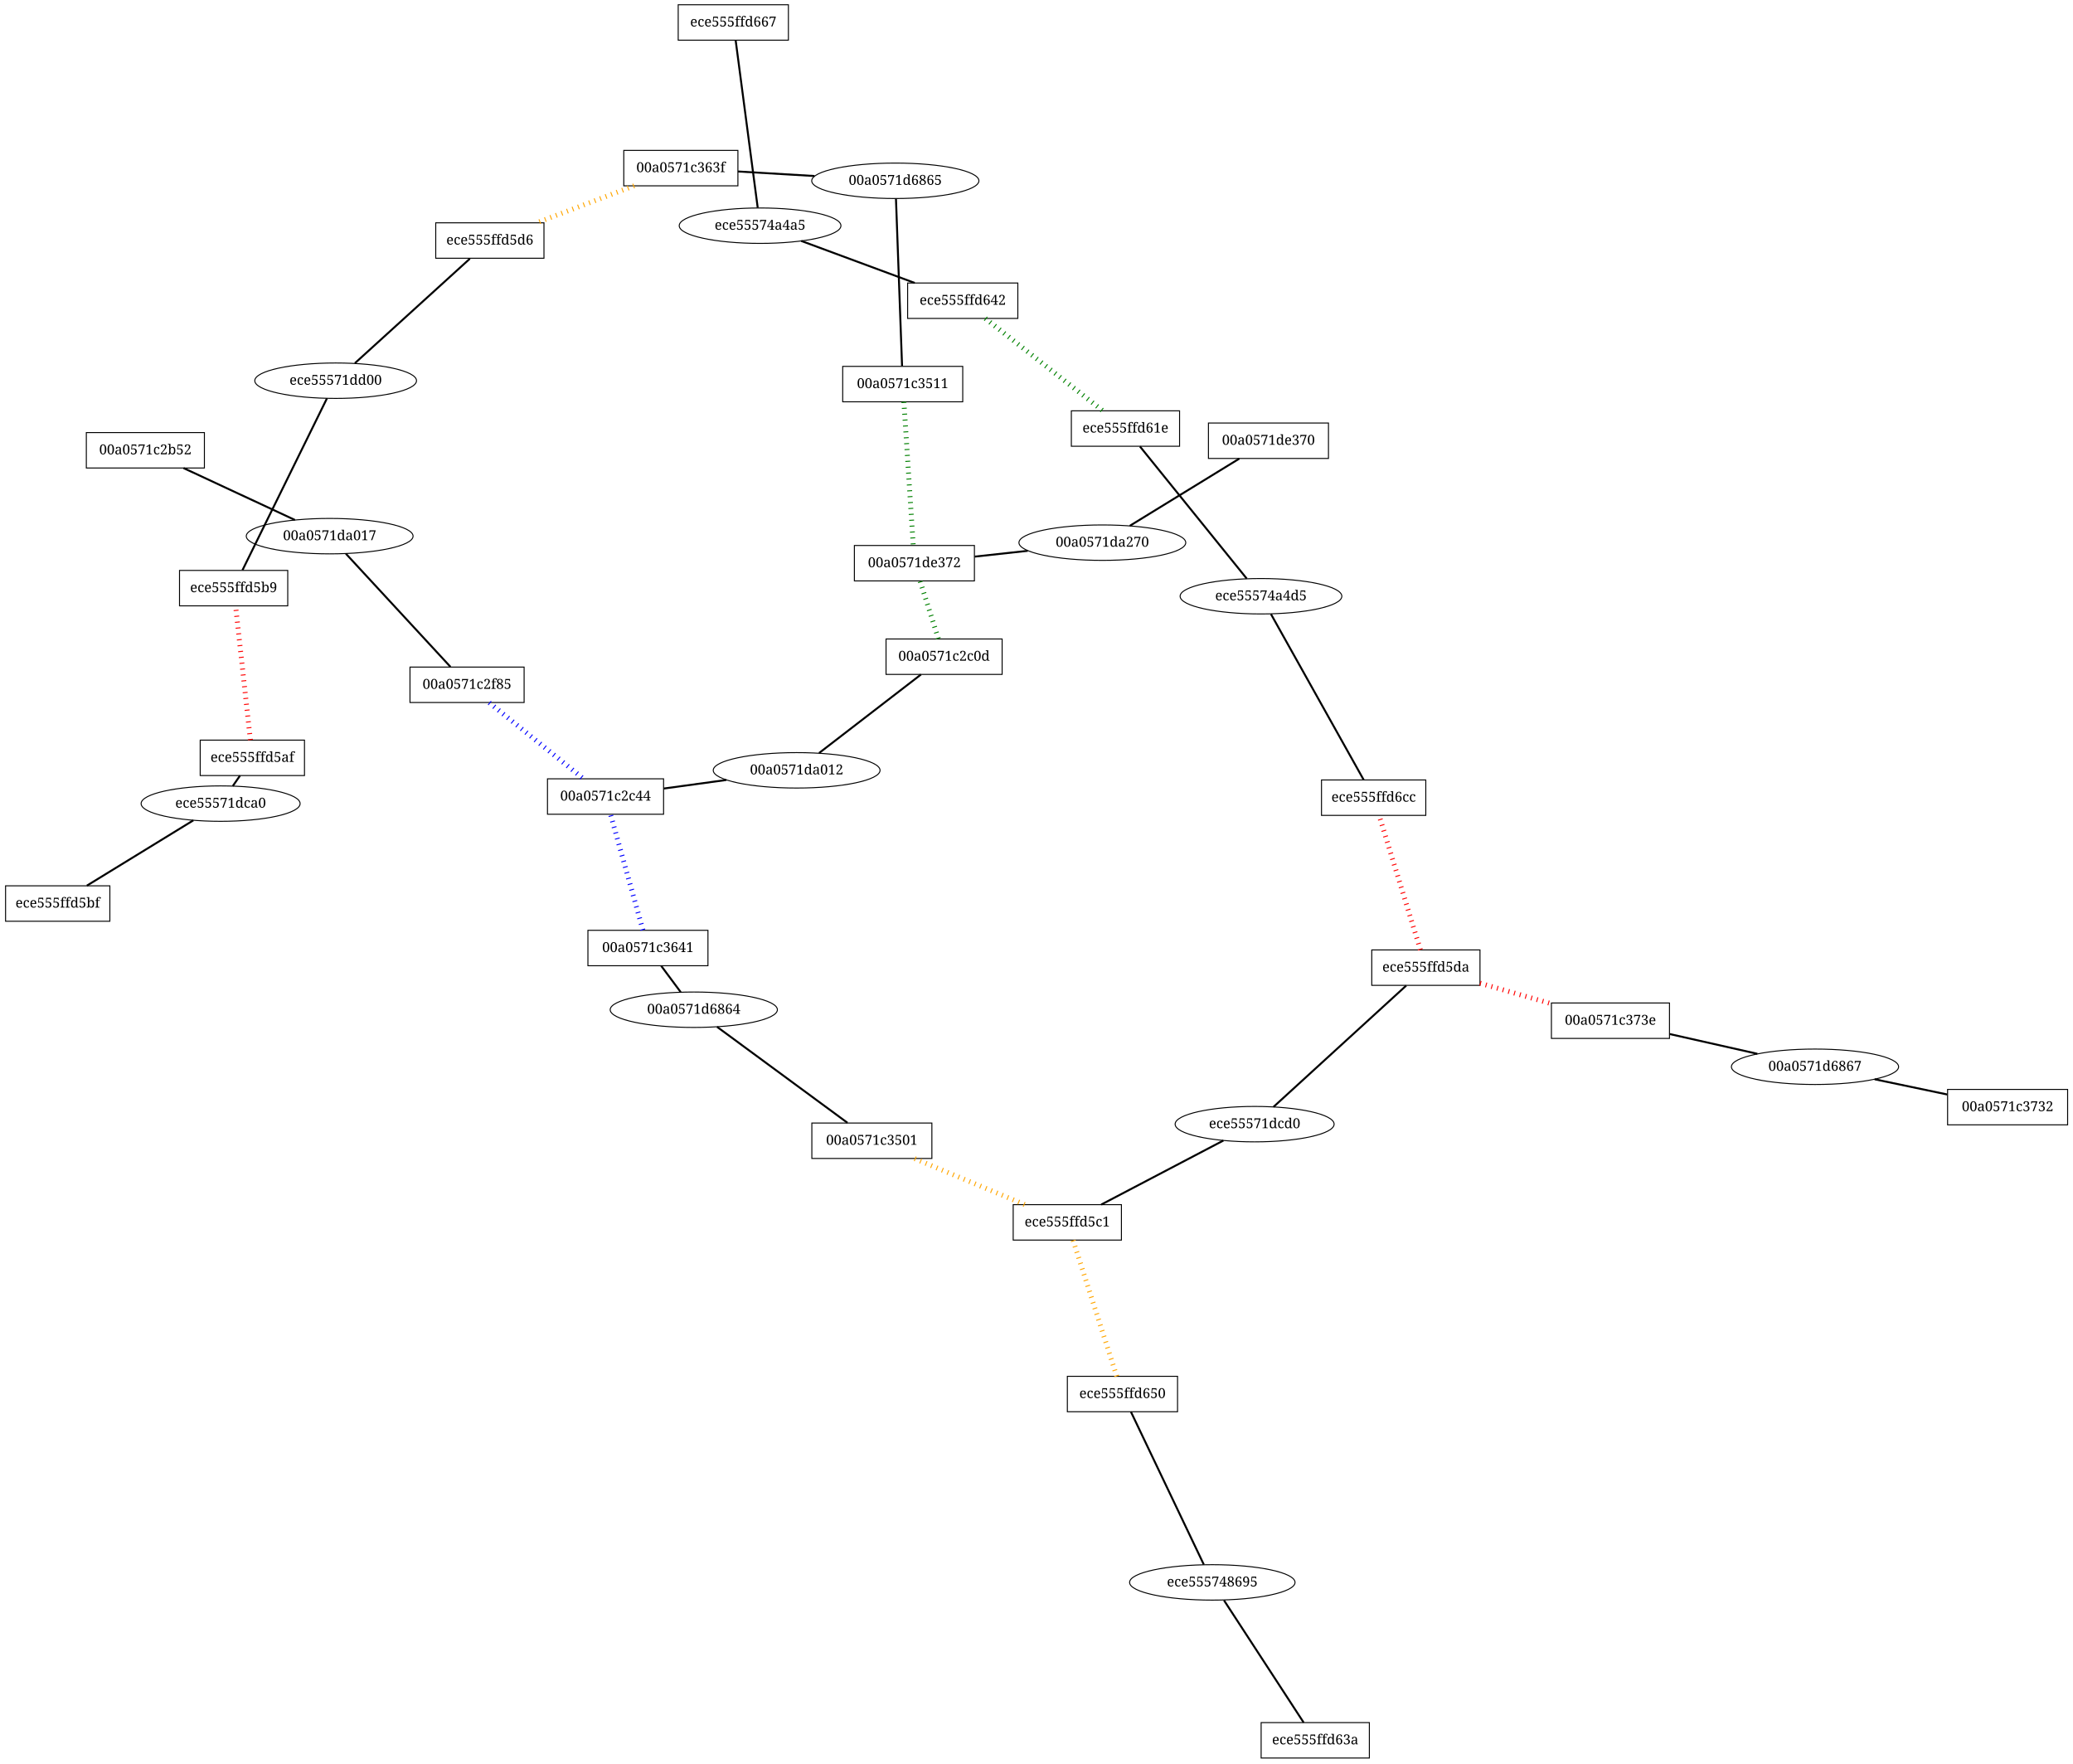
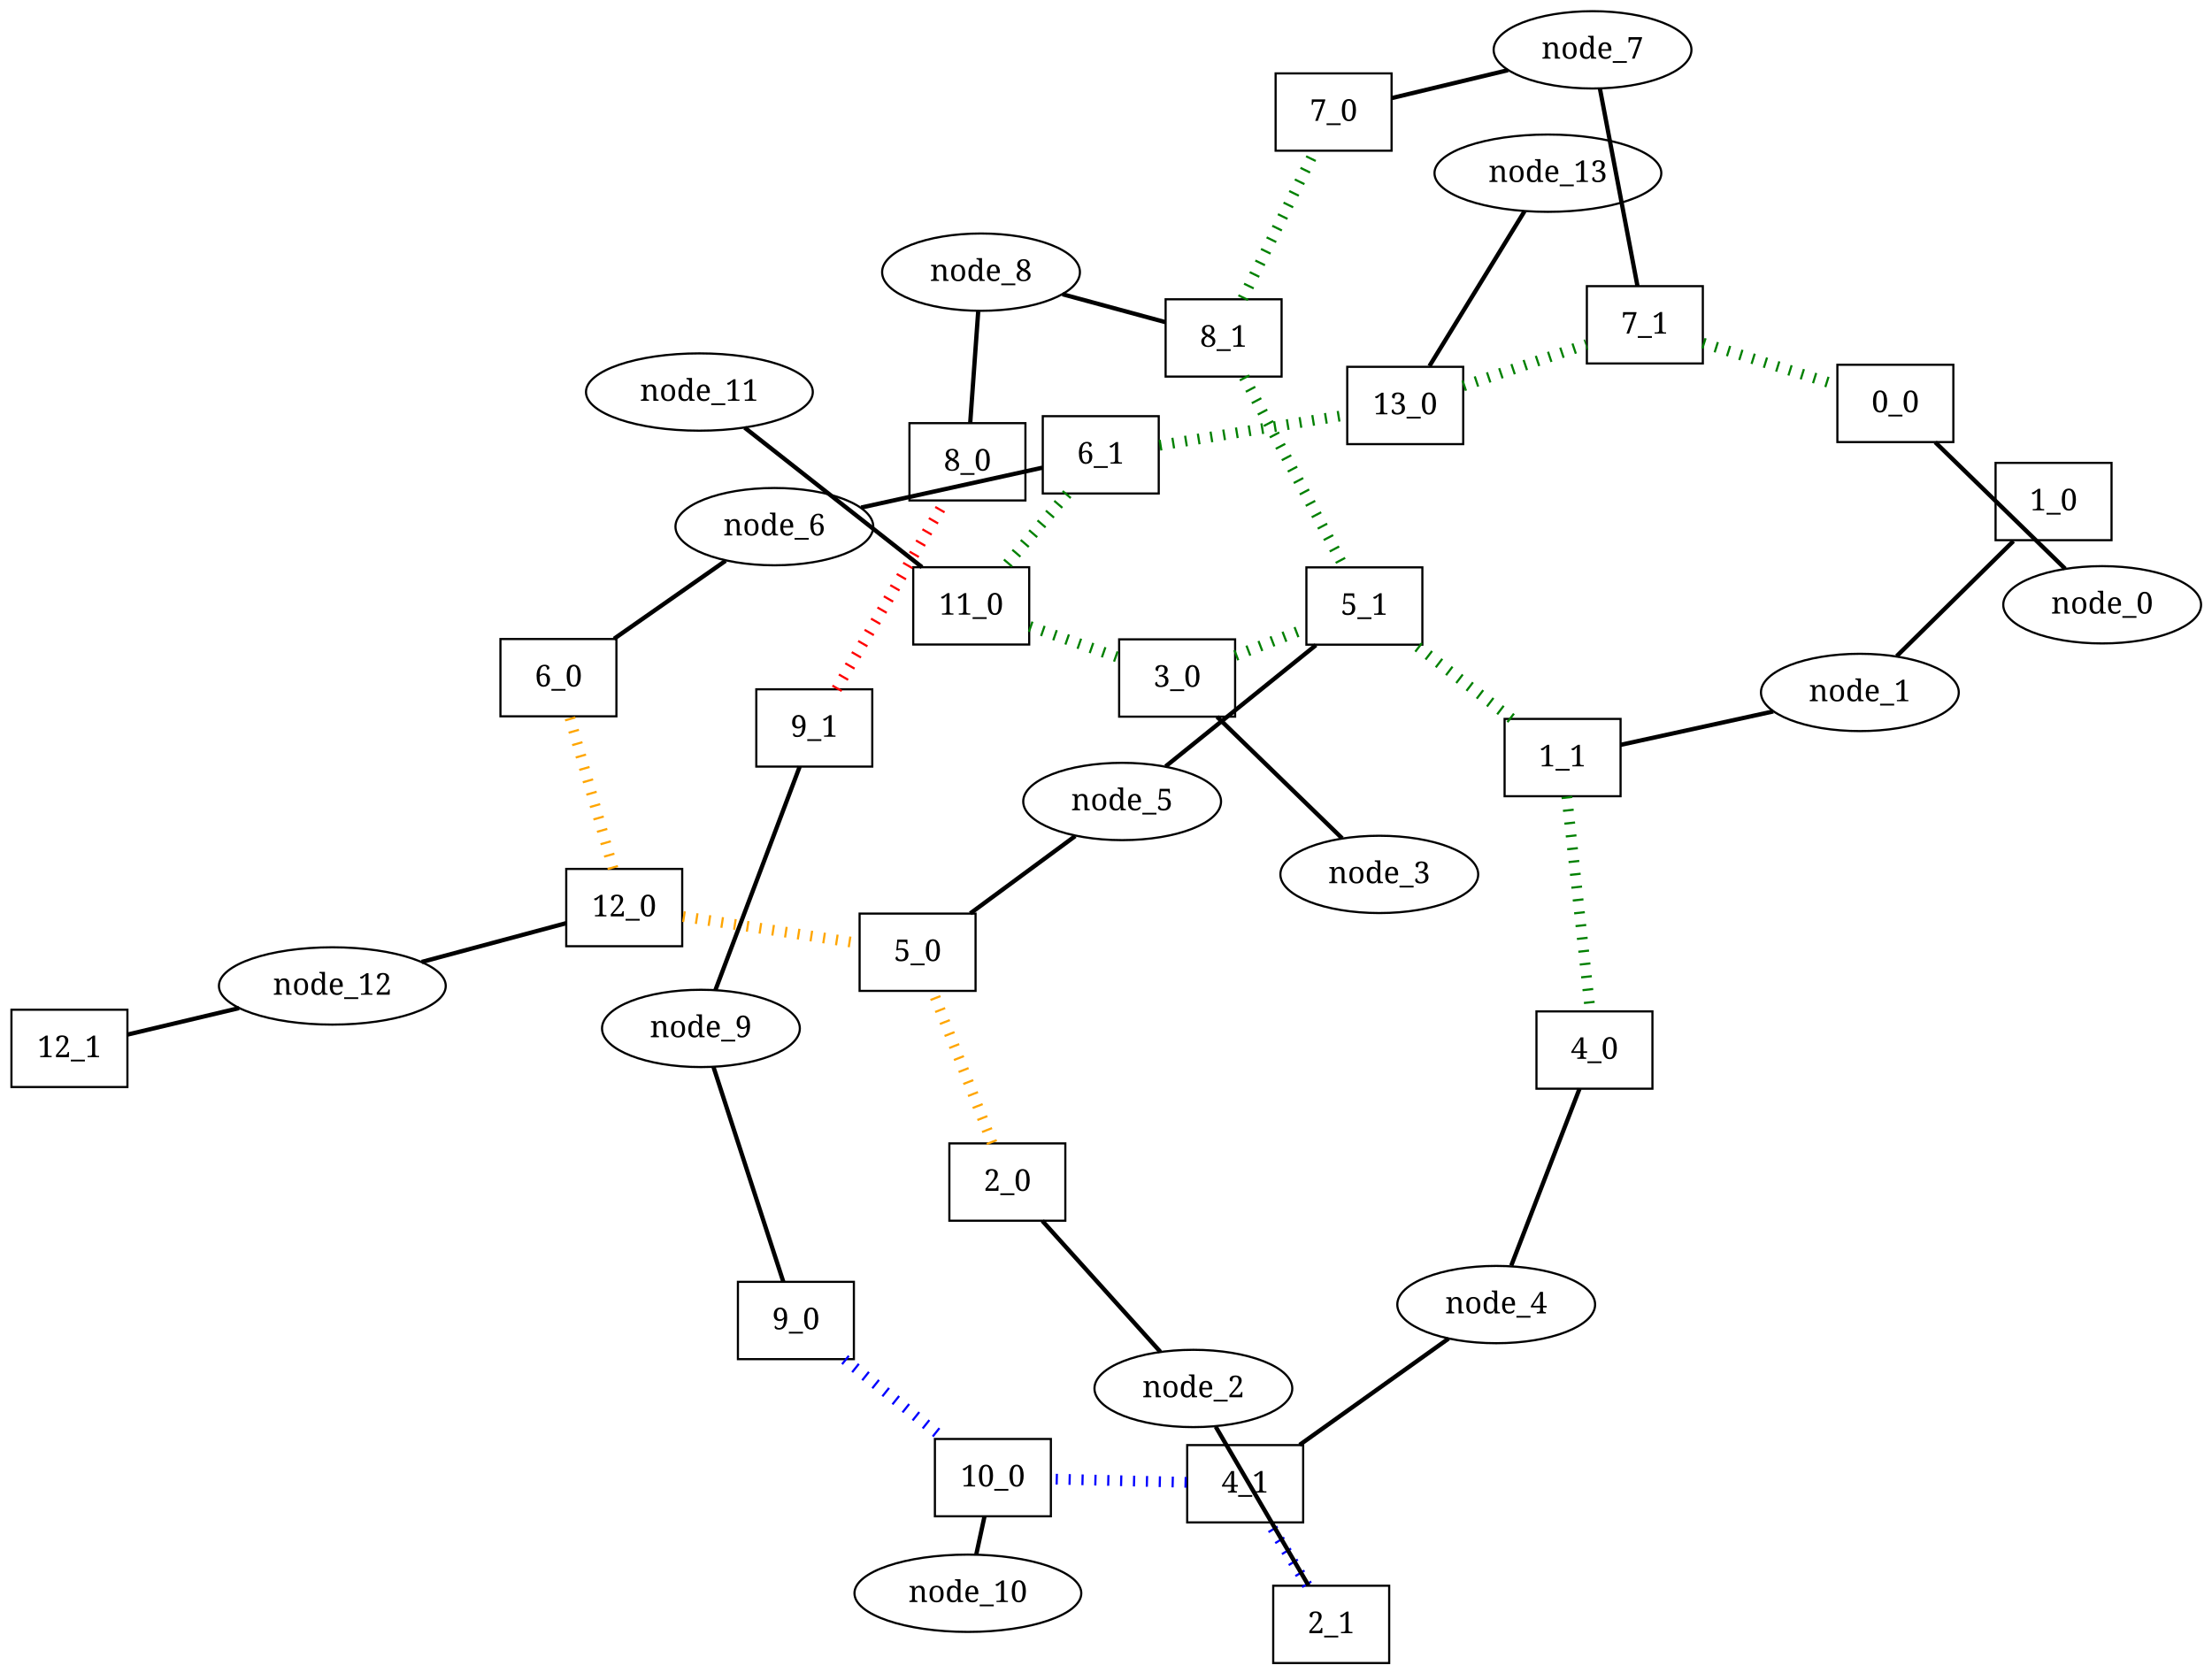
- <svg xmlns="http://www.w3.org/2000/svg" width="2107pt" height="1792pt" viewBox="0.00 0.00 2107.00 1792.00">
-   <g id="graph1" class="graph" transform="scale(1 1) rotate(0) translate(4 1788)">
-     <polygon fill="white" stroke="white" points="-4,5 -4,-1788 2104,-1788 2104,5 -4,5" />
+ <svg xmlns="http://www.w3.org/2000/svg" width="1030pt" height="779pt" viewBox="0.00 0.00 1030.00 779.00">
+   <g id="graph1" class="graph" transform="scale(1 1) rotate(0) translate(4 775)">
+     <polygon fill="white" stroke="white" points="-4,5 -4,-775 1027,-775 1027,5 -4,5" />
    <g id="node1" class="node">
-       <polygon fill="none" stroke="black" points="528.708,-1110.09 412.708,-1110.09 412.708,-1074.09 528.708,-1074.09 528.708,-1110.09" />
-       <text text-anchor="middle" x="470.708" y="-1087.99" font-family="Times Roman,serif" font-size="14.00">00a0571c2f85</text>
+       <polygon fill="none" stroke="black" points="313.665,-370.358 259.665,-370.358 259.665,-334.358 313.665,-334.358 313.665,-370.358" />
+       <text text-anchor="middle" x="286.665" y="-348.258" font-family="Times Roman,serif" font-size="14.00">12_0</text>
+     </g>
+     <g id="node3" class="node">
+       <polygon fill="none" stroke="black" points="283.03,-477.417 229.03,-477.417 229.03,-441.417 283.03,-441.417 283.03,-477.417" />
+       <text text-anchor="middle" x="256.03" y="-455.317" font-family="Times Roman,serif" font-size="14.00">6_0</text>
+     </g>
+     <g id="edge4" class="edge">
+       <path fill="none" stroke="orange" stroke-width="5" stroke-dasharray="1,5" d="M281.468,-370.519C275.835,-390.206 266.896,-421.445 261.252,-441.167" />
+     </g>
+     <g id="node19" class="node">
+       <polygon fill="none" stroke="black" points="450.263,-349.557 396.263,-349.557 396.263,-313.557 450.263,-313.557 450.263,-349.557" />
+       <text text-anchor="middle" x="423.263" y="-327.457" font-family="Times Roman,serif" font-size="14.00">5_0</text>
+     </g>
+     <g id="edge2" class="edge">
+       <path fill="none" stroke="orange" stroke-width="5" stroke-dasharray="1,5" d="M313.98,-348.198C337.804,-344.57 372.186,-339.335 395.996,-335.709" />
+     </g>
+     <g id="node33" class="node">
+       <ellipse fill="none" stroke="black" cx="150.755" cy="-315.861" rx="52.811" ry="18" />
+       <text text-anchor="middle" x="150.755" y="-311.761" font-family="Times Roman,serif" font-size="14.00">node_12</text>
+     </g>
+     <g id="edge6" class="edge">
+       <path fill="none" stroke="black" stroke-width="2" d="M259.488,-345.06C240.277,-339.901 214.166,-332.889 192.346,-327.03" />
+     </g>
+     <g id="node2" class="node">
+       <polygon fill="none" stroke="black" points="55.331,-304.789 1.331,-304.789 1.331,-268.789 55.331,-268.789 55.331,-304.789" />
+       <text text-anchor="middle" x="28.331" y="-282.689" font-family="Times Roman,serif" font-size="14.00">12_1</text>
+     </g>
+     <g id="edge8" class="edge">
+       <path fill="none" stroke="black" stroke-width="2" d="M55.5,-293.241C70.716,-296.854 90.047,-301.444 107.312,-305.545" />
+     </g>
+     <g id="node25" class="node">
+       <ellipse fill="none" stroke="black" cx="356.58" cy="-529.752" rx="46.056" ry="18" />
+       <text text-anchor="middle" x="356.58" y="-525.652" font-family="Times Roman,serif" font-size="14.00">node_6</text>
+     </g>
+     <g id="edge10" class="edge">
+       <path fill="none" stroke="black" stroke-width="2" d="M281.924,-477.53C297.984,-488.764 318.423,-503.061 333.854,-513.855" />
+     </g>
+     <g id="node4" class="node">
+       <polygon fill="none" stroke="black" points="535.559,-581.189 481.559,-581.189 481.559,-545.189 535.559,-545.189 535.559,-581.189" />
+       <text text-anchor="middle" x="508.559" y="-559.089" font-family="Times Roman,serif" font-size="14.00">6_1</text>
+     </g>
+     <g id="node5" class="node">
+       <polygon fill="none" stroke="black" points="677.331,-604.176 623.331,-604.176 623.331,-568.176 677.331,-568.176 677.331,-604.176" />
+       <text text-anchor="middle" x="650.331" y="-582.076" font-family="Times Roman,serif" font-size="14.00">13_0</text>
+     </g>
+     <g id="edge12" class="edge">
+       <path fill="none" stroke="green" stroke-width="5" stroke-dasharray="1,5" d="M535.894,-567.621C560.999,-571.691 598.002,-577.691 623.08,-581.757" />
+     </g>
+     <g id="node12" class="node">
+       <polygon fill="none" stroke="black" points="475.239,-510.855 421.239,-510.855 421.239,-474.855 475.239,-474.855 475.239,-510.855" />
+       <text text-anchor="middle" x="448.239" y="-488.755" font-family="Times Roman,serif" font-size="14.00">11_0</text>
+     </g>
+     <g id="edge14" class="edge">
+       <path fill="none" stroke="green" stroke-width="5" stroke-dasharray="1,5" d="M493.025,-545.076C484.089,-534.656 472.893,-521.601 463.93,-511.151" />
+     </g>
+     <g id="edge16" class="edge">
+       <path fill="none" stroke="black" stroke-width="2" d="M481.389,-557.211C457.909,-552.045 423.646,-544.507 396.957,-538.635" />
+     </g>
+     <g id="node9" class="node">
+       <polygon fill="none" stroke="black" points="788.909,-641.74 734.909,-641.74 734.909,-605.74 788.909,-605.74 788.909,-641.74" />
+       <text text-anchor="middle" x="761.909" y="-619.64" font-family="Times Roman,serif" font-size="14.00">7_1</text>
+     </g>
+     <g id="edge20" class="edge">
+       <path fill="none" stroke="green" stroke-width="5" stroke-dasharray="1,5" d="M677.341,-595.269C694.755,-601.132 717.32,-608.729 734.761,-614.6" />
+     </g>
+     <g id="node32" class="node">
+       <ellipse fill="none" stroke="black" cx="716.77" cy="-694.354" rx="52.811" ry="18" />
+       <text text-anchor="middle" x="716.77" y="-690.254" font-family="Times Roman,serif" font-size="14.00">node_13</text>
+     </g>
+     <g id="edge18" class="edge">
+       <path fill="none" stroke="black" stroke-width="2" d="M661.602,-604.527C673.967,-624.661 693.676,-656.753 705.886,-676.633" />
+     </g>
+     <g id="node6" class="node">
+       <polygon fill="none" stroke="black" points="592.759,-635.626 538.759,-635.626 538.759,-599.626 592.759,-599.626 592.759,-635.626" />
+       <text text-anchor="middle" x="565.759" y="-613.526" font-family="Times Roman,serif" font-size="14.00">8_1</text>
+     </g>
+     <g id="node10" class="node">
+       <polygon fill="none" stroke="black" points="643.979,-740.821 589.979,-740.821 589.979,-704.821 643.979,-704.821 643.979,-740.821" />
+       <text text-anchor="middle" x="616.979" y="-718.721" font-family="Times Roman,serif" font-size="14.00">7_0</text>
+     </g>
+     <g id="edge24" class="edge">
+       <path fill="none" stroke="green" stroke-width="5" stroke-dasharray="1,5" d="M574.681,-635.949C584.082,-655.257 598.797,-685.479 608.159,-704.707" />
+     </g>
+     <g id="node18" class="node">
+       <polygon fill="none" stroke="black" points="658.314,-510.786 604.314,-510.786 604.314,-474.786 658.314,-474.786 658.314,-510.786" />
+       <text text-anchor="middle" x="631.314" y="-488.686" font-family="Times Roman,serif" font-size="14.00">5_1</text>
+     </g>
+     <g id="edge22" class="edge">
+       <path fill="none" stroke="green" stroke-width="5" stroke-dasharray="1,5" d="M575.291,-599.473C587.72,-575.804 609.336,-534.64 621.77,-510.961" />
+     </g>
+     <g id="node23" class="node">
+       <ellipse fill="none" stroke="black" cx="452.804" cy="-648.265" rx="46.056" ry="18" />
+       <text text-anchor="middle" x="452.804" y="-644.165" font-family="Times Roman,serif" font-size="14.00">node_8</text>
+     </g>
+     <g id="edge26" class="edge">
+       <path fill="none" stroke="black" stroke-width="2" d="M538.703,-624.964C524.345,-628.859 506.466,-633.709 490.743,-637.974" />
+     </g>
+     <g id="node7" class="node">
+       <polygon fill="none" stroke="black" points="750.603,-440.214 696.603,-440.214 696.603,-404.214 750.603,-404.214 750.603,-440.214" />
+       <text text-anchor="middle" x="723.603" y="-418.114" font-family="Times Roman,serif" font-size="14.00">1_1</text>
+     </g>
+     <g id="edge28" class="edge">
+       <path fill="none" stroke="green" stroke-width="5" stroke-dasharray="1,5" d="M699.836,-440.388C686.057,-450.925 668.765,-464.148 655,-474.674" />
+     </g>
+     <g id="node20" class="node">
+       <polygon fill="none" stroke="black" points="765.445,-304.007 711.445,-304.007 711.445,-268.007 765.445,-268.007 765.445,-304.007" />
+       <text text-anchor="middle" x="738.445" y="-281.907" font-family="Times Roman,serif" font-size="14.00">4_0</text>
+     </g>
+     <g id="edge30" class="edge">
+       <path fill="none" stroke="green" stroke-width="5" stroke-dasharray="1,5" d="M725.574,-404.127C728.413,-378.075 733.622,-330.262 736.466,-304.169" />
+     </g>
+     <g id="node30" class="node">
+       <ellipse fill="none" stroke="black" cx="862.036" cy="-452.54" rx="46.056" ry="18" />
+       <text text-anchor="middle" x="862.036" y="-448.44" font-family="Times Roman,serif" font-size="14.00">node_1</text>
+     </g>
+     <g id="edge32" class="edge">
+       <path fill="none" stroke="black" stroke-width="2" d="M750.623,-428.133C770.845,-432.563 798.837,-438.695 821.704,-443.704" />
+     </g>
+     <g id="node8" class="node">
+       <polygon fill="none" stroke="black" points="979.221,-559.444 925.221,-559.444 925.221,-523.444 979.221,-523.444 979.221,-559.444" />
+       <text text-anchor="middle" x="952.221" y="-537.344" font-family="Times Roman,serif" font-size="14.00">1_0</text>
+     </g>
+     <g id="edge34" class="edge">
+       <path fill="none" stroke="black" stroke-width="2" d="M933.534,-523.023C917.54,-507.256 894.703,-484.743 879.173,-469.434" />
+     </g>
+     <g id="node11" class="node">
+       <polygon fill="none" stroke="black" points="905.562,-605.137 851.562,-605.137 851.562,-569.137 905.562,-569.137 905.562,-605.137" />
+       <text text-anchor="middle" x="878.562" y="-583.037" font-family="Times Roman,serif" font-size="14.00">0_0</text>
+     </g>
+     <g id="edge38" class="edge">
+       <path fill="none" stroke="green" stroke-width="5" stroke-dasharray="1,5" d="M788.965,-615.251C807.676,-609.379 832.482,-601.596 851.249,-595.707" />
+     </g>
+     <g id="node24" class="node">
+       <ellipse fill="none" stroke="black" cx="737.557" cy="-751.79" rx="46.056" ry="18" />
+       <text text-anchor="middle" x="737.557" y="-747.69" font-family="Times Roman,serif" font-size="14.00">node_7</text>
+     </g>
+     <g id="edge36" class="edge">
+       <path fill="none" stroke="black" stroke-width="2" d="M758.472,-641.815C753.831,-666.219 745.609,-709.45 740.977,-733.807" />
+     </g>
+     <g id="edge40" class="edge">
+       <path fill="none" stroke="black" stroke-width="2" d="M644.039,-729.322C660.009,-733.159 680.503,-738.083 698.233,-742.342" />
+     </g>
+     <g id="node31" class="node">
+       <ellipse fill="none" stroke="black" cx="974.856" cy="-493.36" rx="46.056" ry="18" />
+       <text text-anchor="middle" x="974.856" y="-489.26" font-family="Times Roman,serif" font-size="14.00">node_0</text>
+     </g>
+     <g id="edge42" class="edge">
+       <path fill="none" stroke="black" stroke-width="2" d="M897.128,-569.056C914.617,-552.024 940.607,-526.713 957.641,-510.126" />
+     </g>
+     <g id="node13" class="node">
+       <polygon fill="none" stroke="black" points="571.119,-477.264 517.119,-477.264 517.119,-441.264 571.119,-441.264 571.119,-477.264" />
+       <text text-anchor="middle" x="544.119" y="-455.164" font-family="Times Roman,serif" font-size="14.00">3_0</text>
+     </g>
+     <g id="edge44" class="edge">
+       <path fill="none" stroke="green" stroke-width="5" stroke-dasharray="1,5" d="M475.458,-483.319C488.413,-478.781 503.868,-473.366 516.832,-468.824" />
+     </g>
+     <g id="node34" class="node">
+       <ellipse fill="none" stroke="black" cx="321.668" cy="-592.437" rx="52.811" ry="18" />
+       <text text-anchor="middle" x="321.668" y="-588.337" font-family="Times Roman,serif" font-size="14.00">node_11</text>
+     </g>
+     <g id="edge46" class="edge">
+       <path fill="none" stroke="black" stroke-width="2" d="M425.318,-510.889C401.809,-529.385 365.547,-557.915 342.736,-575.861" />
+     </g>
+     <g id="edge48" class="edge">
+       <path fill="none" stroke="green" stroke-width="5" stroke-dasharray="1,5" d="M571.23,-469.687C581.729,-473.723 593.723,-478.335 604.22,-482.37" />
+     </g>
+     <g id="node28" class="node">
+       <ellipse fill="none" stroke="black" cx="638.257" cy="-367.807" rx="46.056" ry="18" />
+       <text text-anchor="middle" x="638.257" y="-363.707" font-family="Times Roman,serif" font-size="14.00">node_3</text>
+     </g>
+     <g id="edge50" class="edge">
+       <path fill="none" stroke="black" stroke-width="2" d="M562.718,-441.195C579.65,-424.745 604.456,-400.646 620.967,-384.605" />
+     </g>
+     <g id="node14" class="node">
+       <polygon fill="none" stroke="black" points="492.063,-242.537 438.063,-242.537 438.063,-206.537 492.063,-206.537 492.063,-242.537" />
+       <text text-anchor="middle" x="465.063" y="-220.437" font-family="Times Roman,serif" font-size="14.00">2_0</text>
+     </g>
+     <g id="edge52" class="edge">
+       <path fill="none" stroke="orange" stroke-width="5" stroke-dasharray="1,5" d="M457.972,-242.691C450.286,-262.371 438.089,-293.599 430.389,-313.313" />
+     </g>
+     <g id="node29" class="node">
+       <ellipse fill="none" stroke="black" cx="551.684" cy="-128.412" rx="46.056" ry="18" />
+       <text text-anchor="middle" x="551.684" y="-124.312" font-family="Times Roman,serif" font-size="14.00">node_2</text>
+     </g>
+     <g id="edge54" class="edge">
+       <path fill="none" stroke="black" stroke-width="2" d="M481.356,-206.456C497.136,-188.944 520.884,-162.591 536.337,-145.443" />
+     </g>
+     <g id="node15" class="node">
+       <polygon fill="none" stroke="black" points="642.863,-36.549 588.863,-36.549 588.863,-0.549 642.863,-0.549 642.863,-36.549" />
+       <text text-anchor="middle" x="615.863" y="-14.449" font-family="Times Roman,serif" font-size="14.00">2_1</text>
+     </g>
+     <g id="node21" class="node">
+       <polygon fill="none" stroke="black" points="602.807,-102.041 548.807,-102.041 548.807,-66.041 602.807,-66.041 602.807,-102.041" />
+       <text text-anchor="middle" x="575.807" y="-79.941" font-family="Times Roman,serif" font-size="14.00">4_1</text>
+     </g>
+     <g id="edge56" class="edge">
+       <path fill="none" stroke="blue" stroke-width="5" stroke-dasharray="1,5" d="M604.705,-36.792C599.149,-45.876 592.452,-56.826 586.905,-65.896" />
+     </g>
+     <g id="edge58" class="edge">
+       <path fill="none" stroke="black" stroke-width="2" d="M605.265,-36.691C593.303,-57.168 573.965,-90.27 562.085,-110.608" />
    </g>
    <g id="node16" class="node">
-       <polygon fill="none" stroke="black" points="670.463,-996.546 552.463,-996.546 552.463,-960.546 670.463,-960.546 670.463,-996.546" />
-       <text text-anchor="middle" x="611.463" y="-974.446" font-family="Times Roman,serif" font-size="14.00">00a0571c2c44</text>
-     </g>
-     <g id="edge2" class="edge">
-       <path fill="none" stroke="blue" stroke-width="5" stroke-dasharray="1,5" d="M493.322,-1073.85C519.589,-1052.66 562.662,-1017.91 588.904,-996.743" />
-     </g>
-     <g id="node18" class="node">
-       <ellipse fill="none" stroke="black" cx="331.078" cy="-1243.15" rx="84.776" ry="18" />
-       <text text-anchor="middle" x="331.078" y="-1239.05" font-family="Times Roman,serif" font-size="14.00">00a0571da017</text>
-     </g>
-     <g id="edge4" class="edge">
-       <path fill="none" stroke="black" stroke-width="2" d="M453.865,-1110.31C426.883,-1139.5 374.291,-1196.4 347.547,-1225.33" />
-     </g>
-     <g id="node2" class="node">
-       <ellipse fill="none" stroke="black" cx="1277.66" cy="-1182.08" rx="82.19" ry="18" />
-       <text text-anchor="middle" x="1277.66" y="-1177.98" font-family="Times Roman,serif" font-size="14.00">ece55574a4d5</text>
-     </g>
-     <g id="node30" class="node">
-       <polygon fill="none" stroke="black" points="1445.17,-995.381 1339.17,-995.381 1339.17,-959.381 1445.17,-959.381 1445.17,-995.381" />
-       <text text-anchor="middle" x="1392.17" y="-973.281" font-family="Times Roman,serif" font-size="14.00">ece555ffd6cc</text>
-     </g>
-     <g id="edge8" class="edge">
-       <path fill="none" stroke="black" stroke-width="2" d="M1287.82,-1163.92C1309.55,-1125.07 1360.32,-1034.32 1382.03,-995.507" />
-     </g>
-     <g id="node31" class="node">
-       <polygon fill="none" stroke="black" points="1194.92,-1370.51 1084.92,-1370.51 1084.92,-1334.51 1194.92,-1334.51 1194.92,-1370.51" />
-       <text text-anchor="middle" x="1139.92" y="-1348.41" font-family="Times Roman,serif" font-size="14.00">ece555ffd61e</text>
-     </g>
-     <g id="edge6" class="edge">
-       <path fill="none" stroke="black" stroke-width="2" d="M1263.18,-1200C1236.79,-1232.65 1181.17,-1301.48 1154.62,-1334.32" />
-     </g>
-     <g id="node3" class="node">
-       <polygon fill="none" stroke="black" points="1192.86,-389.341 1080.86,-389.341 1080.86,-353.341 1192.86,-353.341 1192.86,-389.341" />
-       <text text-anchor="middle" x="1136.86" y="-367.241" font-family="Times Roman,serif" font-size="14.00">ece555ffd650</text>
-     </g>
-     <g id="node11" class="node">
-       <polygon fill="none" stroke="black" points="1135.81,-563.787 1025.81,-563.787 1025.81,-527.787 1135.81,-527.787 1135.81,-563.787" />
-       <text text-anchor="middle" x="1080.81" y="-541.687" font-family="Times Roman,serif" font-size="14.00">ece555ffd5c1</text>
-     </g>
-     <g id="edge10" class="edge">
-       <path fill="none" stroke="orange" stroke-width="5" stroke-dasharray="1,5" d="M1131.07,-389.353C1120.33,-422.781 1097.43,-494.061 1086.65,-527.612" />
+       <polygon fill="none" stroke="black" points="402.165,-454.009 348.165,-454.009 348.165,-418.009 402.165,-418.009 402.165,-454.009" />
+       <text text-anchor="middle" x="375.165" y="-431.909" font-family="Times Roman,serif" font-size="14.00">9_1</text>
+     </g>
+     <g id="node22" class="node">
+       <ellipse fill="none" stroke="black" cx="322.385" cy="-296.079" rx="46.056" ry="18" />
+       <text text-anchor="middle" x="322.385" y="-291.979" font-family="Times Roman,serif" font-size="14.00">node_9</text>
+     </g>
+     <g id="edge60" class="edge">
+       <path fill="none" stroke="black" stroke-width="2" d="M368.373,-418.002C358.239,-391.134 339.27,-340.845 329.151,-314.017" />
+     </g>
+     <g id="node37" class="node">
+       <polygon fill="none" stroke="black" points="473.477,-577.945 419.477,-577.945 419.477,-541.945 473.477,-541.945 473.477,-577.945" />
+       <text text-anchor="middle" x="446.477" y="-555.845" font-family="Times Roman,serif" font-size="14.00">8_0</text>
+     </g>
+     <g id="edge62" class="edge">
+       <path fill="none" stroke="red" stroke-width="5" stroke-dasharray="1,5" d="M385.535,-454.03C399.055,-477.528 422.569,-518.394 436.095,-541.902" />
+     </g>
+     <g id="node17" class="node">
+       <polygon fill="none" stroke="black" points="393.606,-178.067 339.606,-178.067 339.606,-142.067 393.606,-142.067 393.606,-178.067" />
+       <text text-anchor="middle" x="366.606" y="-155.967" font-family="Times Roman,serif" font-size="14.00">9_0</text>
+     </g>
+     <g id="edge66" class="edge">
+       <path fill="none" stroke="black" stroke-width="2" d="M360.734,-178.128C352.276,-204.143 336.753,-251.887 328.282,-277.943" />
+     </g>
+     <g id="node36" class="node">
+       <polygon fill="none" stroke="black" points="485.331,-104.889 431.331,-104.889 431.331,-68.889 485.331,-68.889 485.331,-104.889" />
+       <text text-anchor="middle" x="458.331" y="-82.789" font-family="Times Roman,serif" font-size="14.00">10_0</text>
+     </g>
+     <g id="edge64" class="edge">
+       <path fill="none" stroke="blue" stroke-width="5" stroke-dasharray="1,5" d="M389.28,-141.978C403.391,-130.72 421.478,-116.29 435.601,-105.023" />
+     </g>
+     <g id="node26" class="node">
+       <ellipse fill="none" stroke="black" cx="518.516" cy="-401.759" rx="46.056" ry="18" />
+       <text text-anchor="middle" x="518.516" y="-397.659" font-family="Times Roman,serif" font-size="14.00">node_5</text>
+     </g>
+     <g id="edge68" class="edge">
+       <path fill="none" stroke="black" stroke-width="2" d="M608.758,-474.584C588.314,-458.086 558.453,-433.988 538.76,-418.096" />
+     </g>
+     <g id="edge70" class="edge">
+       <path fill="none" stroke="black" stroke-width="2" d="M447.793,-349.635C462.897,-360.767 482.089,-374.912 496.668,-385.657" />
+     </g>
+     <g id="node27" class="node">
+       <ellipse fill="none" stroke="black" cx="692.695" cy="-167.484" rx="46.056" ry="18" />
+       <text text-anchor="middle" x="692.695" y="-163.384" font-family="Times Roman,serif" font-size="14.00">node_4</text>
+     </g>
+     <g id="edge72" class="edge">
+       <path fill="none" stroke="black" stroke-width="2" d="M731.496,-268.006C722.897,-245.729 708.338,-208.009 699.709,-185.655" />
+     </g>
+     <g id="edge74" class="edge">
+       <path fill="none" stroke="black" stroke-width="2" d="M601.17,-102.147C621.85,-116.91 650.77,-137.555 670.533,-151.663" />
+     </g>
+     <g id="edge76" class="edge">
+       <path fill="none" stroke="blue" stroke-width="5" stroke-dasharray="1,5" d="M548.56,-84.701C529.582,-85.162 504.376,-85.772 485.43,-86.232" />
+     </g>
+     <g id="edge78" class="edge">
+       <path fill="none" stroke="black" stroke-width="2" d="M451.493,-629.965C450.407,-614.807 448.872,-593.373 447.786,-578.222" />
    </g>
    <g id="node35" class="node">
-       <ellipse fill="none" stroke="black" cx="1228.2" cy="-179.909" rx="84.081" ry="18" />
-       <text text-anchor="middle" x="1228.2" y="-175.809" font-family="Times Roman,serif" font-size="14.00">ece555748695</text>
-     </g>
-     <g id="edge12" class="edge">
-       <path fill="none" stroke="black" stroke-width="2" d="M1145.45,-353.332C1162.86,-316.846 1202.12,-234.572 1219.56,-198.01" />
-     </g>
-     <g id="node4" class="node">
-       <polygon fill="none" stroke="black" points="746.009,-1635.16 630.009,-1635.16 630.009,-1599.16 746.009,-1599.16 746.009,-1635.16" />
-       <text text-anchor="middle" x="688.009" y="-1613.06" font-family="Times Roman,serif" font-size="14.00">00a0571c363f</text>
-     </g>
-     <g id="node13" class="node">
-       <ellipse fill="none" stroke="black" cx="905.993" cy="-1604.27" rx="84.971" ry="18" />
-       <text text-anchor="middle" x="905.993" y="-1600.17" font-family="Times Roman,serif" font-size="14.00">00a0571d6865</text>
-     </g>
-     <g id="edge16" class="edge">
-       <path fill="none" stroke="black" stroke-width="2" d="M746.138,-1613.73C769.975,-1612.32 797.996,-1610.66 823.864,-1609.13" />
-     </g>
-     <g id="node29" class="node">
-       <polygon fill="none" stroke="black" points="548.886,-1561.57 438.886,-1561.57 438.886,-1525.57 548.886,-1525.57 548.886,-1561.57" />
-       <text text-anchor="middle" x="493.886" y="-1539.47" font-family="Times Roman,serif" font-size="14.00">ece555ffd5d6</text>
-     </g>
-     <g id="edge14" class="edge">
-       <path fill="none" stroke="orange" stroke-width="5" stroke-dasharray="1,5" d="M640.521,-1599.16C610.439,-1587.76 571.673,-1573.06 541.556,-1561.64" />
-     </g>
-     <g id="node5" class="node">
-       <polygon fill="none" stroke="black" points="1500.26,-822.659 1390.26,-822.659 1390.26,-786.659 1500.26,-786.659 1500.26,-822.659" />
-       <text text-anchor="middle" x="1445.26" y="-800.559" font-family="Times Roman,serif" font-size="14.00">ece555ffd5da</text>
-     </g>
-     <g id="node9" class="node">
-       <polygon fill="none" stroke="black" points="1692.86,-768.729 1572.86,-768.729 1572.86,-732.729 1692.86,-732.729 1692.86,-768.729" />
-       <text text-anchor="middle" x="1632.86" y="-746.629" font-family="Times Roman,serif" font-size="14.00">00a0571c373e</text>
-     </g>
-     <g id="edge18" class="edge">
-       <path fill="none" stroke="red" stroke-width="5" stroke-dasharray="1,5" d="M1500.28,-788.842C1522.98,-782.316 1549.36,-774.731 1572.59,-768.055" />
-     </g>
-     <g id="node22" class="node">
-       <ellipse fill="none" stroke="black" cx="1271.2" cy="-645.598" rx="80.802" ry="18" />
-       <text text-anchor="middle" x="1271.2" y="-641.498" font-family="Times Roman,serif" font-size="14.00">ece55571dcd0</text>
-     </g>
-     <g id="edge20" class="edge">
-       <path fill="none" stroke="black" stroke-width="2" d="M1425.29,-786.412C1391.54,-755.567 1323.63,-693.514 1290.4,-663.147" />
-     </g>
-     <g id="edge22" class="edge">
-       <path fill="none" stroke="red" stroke-width="5" stroke-dasharray="1,5" d="M1439.68,-822.816C1429.48,-855.989 1407.96,-926.023 1397.76,-959.208" />
-     </g>
-     <g id="node6" class="node">
-       <polygon fill="none" stroke="black" points="107.658,-887.8 1.658,-887.8 1.658,-851.8 107.658,-851.8 107.658,-887.8" />
-       <text text-anchor="middle" x="54.658" y="-865.7" font-family="Times Roman,serif" font-size="14.00">ece555ffd5bf</text>
-     </g>
-     <g id="node10" class="node">
-       <ellipse fill="none" stroke="black" cx="220.234" cy="-971.346" rx="80.802" ry="18" />
-       <text text-anchor="middle" x="220.234" y="-967.246" font-family="Times Roman,serif" font-size="14.00">ece55571dca0</text>
-     </g>
-     <g id="edge24" class="edge">
-       <path fill="none" stroke="black" stroke-width="2" d="M84.26,-887.954C114.956,-906.78 162.569,-935.98 192.541,-954.362" />
-     </g>
-     <g id="node7" class="node">
-       <polygon fill="none" stroke="black" points="943.162,-646.733 821.162,-646.733 821.162,-610.733 943.162,-610.733 943.162,-646.733" />
-       <text text-anchor="middle" x="882.162" y="-624.633" font-family="Times Roman,serif" font-size="14.00">00a0571c3501</text>
-     </g>
-     <g id="edge26" class="edge">
-       <path fill="none" stroke="orange" stroke-width="5" stroke-dasharray="1,5" d="M925.756,-610.53C958.991,-596.653 1004.53,-577.636 1037.66,-563.805" />
-     </g>
-     <g id="node12" class="node">
-       <ellipse fill="none" stroke="black" cx="701.169" cy="-761.876" rx="84.971" ry="18" />
-       <text text-anchor="middle" x="701.169" y="-757.776" font-family="Times Roman,serif" font-size="14.00">00a0571d6864</text>
-     </g>
-     <g id="edge28" class="edge">
-       <path fill="none" stroke="black" stroke-width="2" d="M857.375,-646.967C822.425,-672.677 759.104,-719.257 724.795,-744.496" />
-     </g>
-     <g id="node8" class="node">
-       <polygon fill="none" stroke="black" points="715.566,-842.593 593.566,-842.593 593.566,-806.593 715.566,-806.593 715.566,-842.593" />
-       <text text-anchor="middle" x="654.566" y="-820.493" font-family="Times Roman,serif" font-size="14.00">00a0571c3641</text>
-     </g>
-     <g id="edge30" class="edge">
-       <path fill="none" stroke="black" stroke-width="2" d="M668.045,-806.452C674.282,-798.059 681.668,-788.12 687.88,-779.759" />
-     </g>
-     <g id="edge32" class="edge">
-       <path fill="none" stroke="blue" stroke-width="5" stroke-dasharray="1,5" d="M649.452,-842.858C641.157,-872.488 624.861,-930.69 616.57,-960.305" />
-     </g>
-     <g id="node14" class="node">
-       <ellipse fill="none" stroke="black" cx="1840.77" cy="-703.91" rx="84.971" ry="18" />
-       <text text-anchor="middle" x="1840.77" y="-699.81" font-family="Times Roman,serif" font-size="14.00">00a0571d6867</text>
-     </g>
-     <g id="edge34" class="edge">
-       <path fill="none" stroke="black" stroke-width="2" d="M1692.99,-737.187C1721.06,-730.867 1754.33,-723.373 1782.2,-717.099" />
-     </g>
-     <g id="node20" class="node">
-       <polygon fill="none" stroke="black" points="305.482,-1035.86 199.482,-1035.86 199.482,-999.86 305.482,-999.86 305.482,-1035.86" />
-       <text text-anchor="middle" x="252.482" y="-1013.76" font-family="Times Roman,serif" font-size="14.00">ece555ffd5af</text>
-     </g>
-     <g id="edge36" class="edge">
-       <path fill="none" stroke="black" stroke-width="2" d="M232.61,-989.196C235.026,-992.681 237.56,-996.336 239.98,-999.827" />
-     </g>
-     <g id="edge38" class="edge">
-       <path fill="none" stroke="black" stroke-width="2" d="M1115.29,-563.862C1150.65,-582.401 1205.2,-610.997 1239.51,-628.984" />
-     </g>
-     <g id="node24" class="node">
-       <polygon fill="none" stroke="black" points="974.528,-1415.68 852.528,-1415.68 852.528,-1379.68 974.528,-1379.68 974.528,-1415.68" />
-       <text text-anchor="middle" x="913.528" y="-1393.58" font-family="Times Roman,serif" font-size="14.00">00a0571c3511</text>
-     </g>
-     <g id="edge40" class="edge">
-       <path fill="none" stroke="black" stroke-width="2" d="M906.661,-1585.94C908.091,-1546.73 911.432,-1455.14 912.861,-1415.97" />
-     </g>
-     <g id="node36" class="node">
-       <polygon fill="none" stroke="black" points="2097.53,-680.895 1975.53,-680.895 1975.53,-644.895 2097.53,-644.895 2097.53,-680.895" />
-       <text text-anchor="middle" x="2036.53" y="-658.795" font-family="Times Roman,serif" font-size="14.00">00a0571c3732</text>
-     </g>
-     <g id="edge42" class="edge">
-       <path fill="none" stroke="black" stroke-width="2" d="M1901.37,-691.213C1924.84,-686.296 1951.67,-680.675 1975.2,-675.744" />
-     </g>
-     <g id="node15" class="node">
-       <polygon fill="none" stroke="black" points="203.75,-1348.4 83.75,-1348.4 83.75,-1312.4 203.75,-1312.4 203.75,-1348.4" />
-       <text text-anchor="middle" x="143.75" y="-1326.3" font-family="Times Roman,serif" font-size="14.00">00a0571c2b52</text>
-     </g>
-     <g id="edge44" class="edge">
-       <path fill="none" stroke="black" stroke-width="2" d="M182.564,-1312.32C215.893,-1296.8 263.529,-1274.61 295.794,-1259.58" />
-     </g>
-     <g id="node17" class="node">
-       <ellipse fill="none" stroke="black" cx="805.71" cy="-1005.17" rx="84.776" ry="18" />
-       <text text-anchor="middle" x="805.71" y="-1001.07" font-family="Times Roman,serif" font-size="14.00">00a0571da012</text>
-     </g>
-     <g id="edge46" class="edge">
-       <path fill="none" stroke="black" stroke-width="2" d="M670.535,-986.642C690.626,-989.396 713.298,-992.503 734.252,-995.375" />
-     </g>
-     <g id="node21" class="node">
-       <polygon fill="none" stroke="black" points="1014.57,-1138.65 896.571,-1138.65 896.571,-1102.65 1014.57,-1102.65 1014.57,-1138.65" />
-       <text text-anchor="middle" x="955.571" y="-1116.55" font-family="Times Roman,serif" font-size="14.00">00a0571c2c0d</text>
-     </g>
-     <g id="edge48" class="edge">
-       <path fill="none" stroke="black" stroke-width="2" d="M828.471,-1022.71C856.474,-1044.29 903.777,-1080.74 932.101,-1102.56" />
-     </g>
-     <g id="node19" class="node">
-       <ellipse fill="none" stroke="black" cx="337.152" cy="-1401.12" rx="82.19" ry="18" />
-       <text text-anchor="middle" x="337.152" y="-1397.02" font-family="Times Roman,serif" font-size="14.00">ece55571dd00</text>
-     </g>
-     <g id="edge52" class="edge">
-       <path fill="none" stroke="black" stroke-width="2" d="M356.686,-1418.88C386.556,-1446.02 443.3,-1497.6 473.609,-1525.14" />
-     </g>
-     <g id="node33" class="node">
-       <polygon fill="none" stroke="black" points="288.464,-1208.32 178.464,-1208.32 178.464,-1172.32 288.464,-1172.32 288.464,-1208.32" />
-       <text text-anchor="middle" x="233.464" y="-1186.22" font-family="Times Roman,serif" font-size="14.00">ece555ffd5b9</text>
-     </g>
-     <g id="edge50" class="edge">
-       <path fill="none" stroke="black" stroke-width="2" d="M328.312,-1383.15C308.771,-1343.42 262.085,-1248.51 242.429,-1208.55" />
-     </g>
-     <g id="edge54" class="edge">
-       <path fill="none" stroke="red" stroke-width="5" stroke-dasharray="1,5" d="M250.483,-1035.99C246.83,-1069.11 239.119,-1139.04 235.465,-1172.17" />
-     </g>
-     <g id="node34" class="node">
-       <polygon fill="none" stroke="black" points="986.398,-1233.66 864.398,-1233.66 864.398,-1197.66 986.398,-1197.66 986.398,-1233.66" />
-       <text text-anchor="middle" x="925.398" y="-1211.56" font-family="Times Roman,serif" font-size="14.00">00a0571de372</text>
-     </g>
-     <g id="edge56" class="edge">
-       <path fill="none" stroke="green" stroke-width="5" stroke-dasharray="1,5" d="M949.754,-1138.97C944.411,-1155.79 936.535,-1180.59 931.198,-1197.4" />
-     </g>
-     <g id="node23" class="node">
-       <polygon fill="none" stroke="black" points="1030.52,-1500.4 918.516,-1500.4 918.516,-1464.4 1030.52,-1464.4 1030.52,-1500.4" />
-       <text text-anchor="middle" x="974.516" y="-1478.3" font-family="Times Roman,serif" font-size="14.00">ece555ffd642</text>
-     </g>
-     <g id="node26" class="node">
-       <ellipse fill="none" stroke="black" cx="768.546" cy="-1558.65" rx="82.19" ry="18" />
-       <text text-anchor="middle" x="768.546" y="-1554.55" font-family="Times Roman,serif" font-size="14.00">ece55574a4a5</text>
-     </g>
-     <g id="edge60" class="edge">
-       <path fill="none" stroke="black" stroke-width="2" d="M925.704,-1500.47C890.61,-1513.46 843.784,-1530.8 810.396,-1543.16" />
-     </g>
-     <g id="edge58" class="edge">
-       <path fill="none" stroke="green" stroke-width="5" stroke-dasharray="1,5" d="M997.514,-1464.34C1029.03,-1439.59 1085.3,-1395.4 1116.85,-1370.63" />
-     </g>
-     <g id="edge62" class="edge">
-       <path fill="none" stroke="green" stroke-width="5" stroke-dasharray="1,5" d="M914.71,-1379.56C916.985,-1344.67 921.95,-1268.54 924.221,-1233.71" />
-     </g>
-     <g id="node25" class="node">
-       <polygon fill="none" stroke="black" points="1387.82,-37.438 1277.82,-37.438 1277.82,-1.438 1387.82,-1.438 1387.82,-37.438" />
-       <text text-anchor="middle" x="1332.82" y="-15.338" font-family="Times Roman,serif" font-size="14.00">ece555ffd63a</text>
-     </g>
-     <g id="edge64" class="edge">
-       <path fill="none" stroke="black" stroke-width="2" d="M1321.02,-37.534C1300.93,-68.354 1260.29,-130.691 1240.11,-161.633" />
-     </g>
-     <g id="node28" class="node">
-       <polygon fill="none" stroke="black" points="797.333,-1783.17 685.333,-1783.17 685.333,-1747.17 797.333,-1747.17 797.333,-1783.17" />
-       <text text-anchor="middle" x="741.333" y="-1761.07" font-family="Times Roman,serif" font-size="14.00">ece555ffd667</text>
-     </g>
-     <g id="edge66" class="edge">
-       <path fill="none" stroke="black" stroke-width="2" d="M766.131,-1576.98C760.967,-1616.17 748.902,-1707.73 743.743,-1746.88" />
-     </g>
-     <g id="node27" class="node">
-       <ellipse fill="none" stroke="black" cx="1116.43" cy="-1236.53" rx="84.776" ry="18" />
-       <text text-anchor="middle" x="1116.43" y="-1232.43" font-family="Times Roman,serif" font-size="14.00">00a0571da270</text>
-     </g>
-     <g id="node32" class="node">
-       <polygon fill="none" stroke="black" points="1346.26,-1358.11 1224.26,-1358.11 1224.26,-1322.11 1346.26,-1322.11 1346.26,-1358.11" />
-       <text text-anchor="middle" x="1285.26" y="-1336.01" font-family="Times Roman,serif" font-size="14.00">00a0571de370</text>
-     </g>
-     <g id="edge68" class="edge">
-       <path fill="none" stroke="black" stroke-width="2" d="M1144.31,-1253.63C1175.03,-1272.48 1224.24,-1302.67 1255.64,-1321.93" />
-     </g>
-     <g id="edge70" class="edge">
-       <path fill="none" stroke="black" stroke-width="2" d="M1040.65,-1228.25C1022.74,-1226.29 1003.85,-1224.23 986.669,-1222.35" />
+       <ellipse fill="none" stroke="black" cx="446.684" cy="-33.045" rx="52.811" ry="18" />
+       <text text-anchor="middle" x="446.684" y="-28.945" font-family="Times Roman,serif" font-size="14.00">node_10</text>
+     </g>
+     <g id="edge80" class="edge">
+       <path fill="none" stroke="black" stroke-width="2" d="M450.627,-51.274C451.842,-56.888 453.178,-63.066 454.392,-68.678" />
    </g>
  </g>
</svg>
